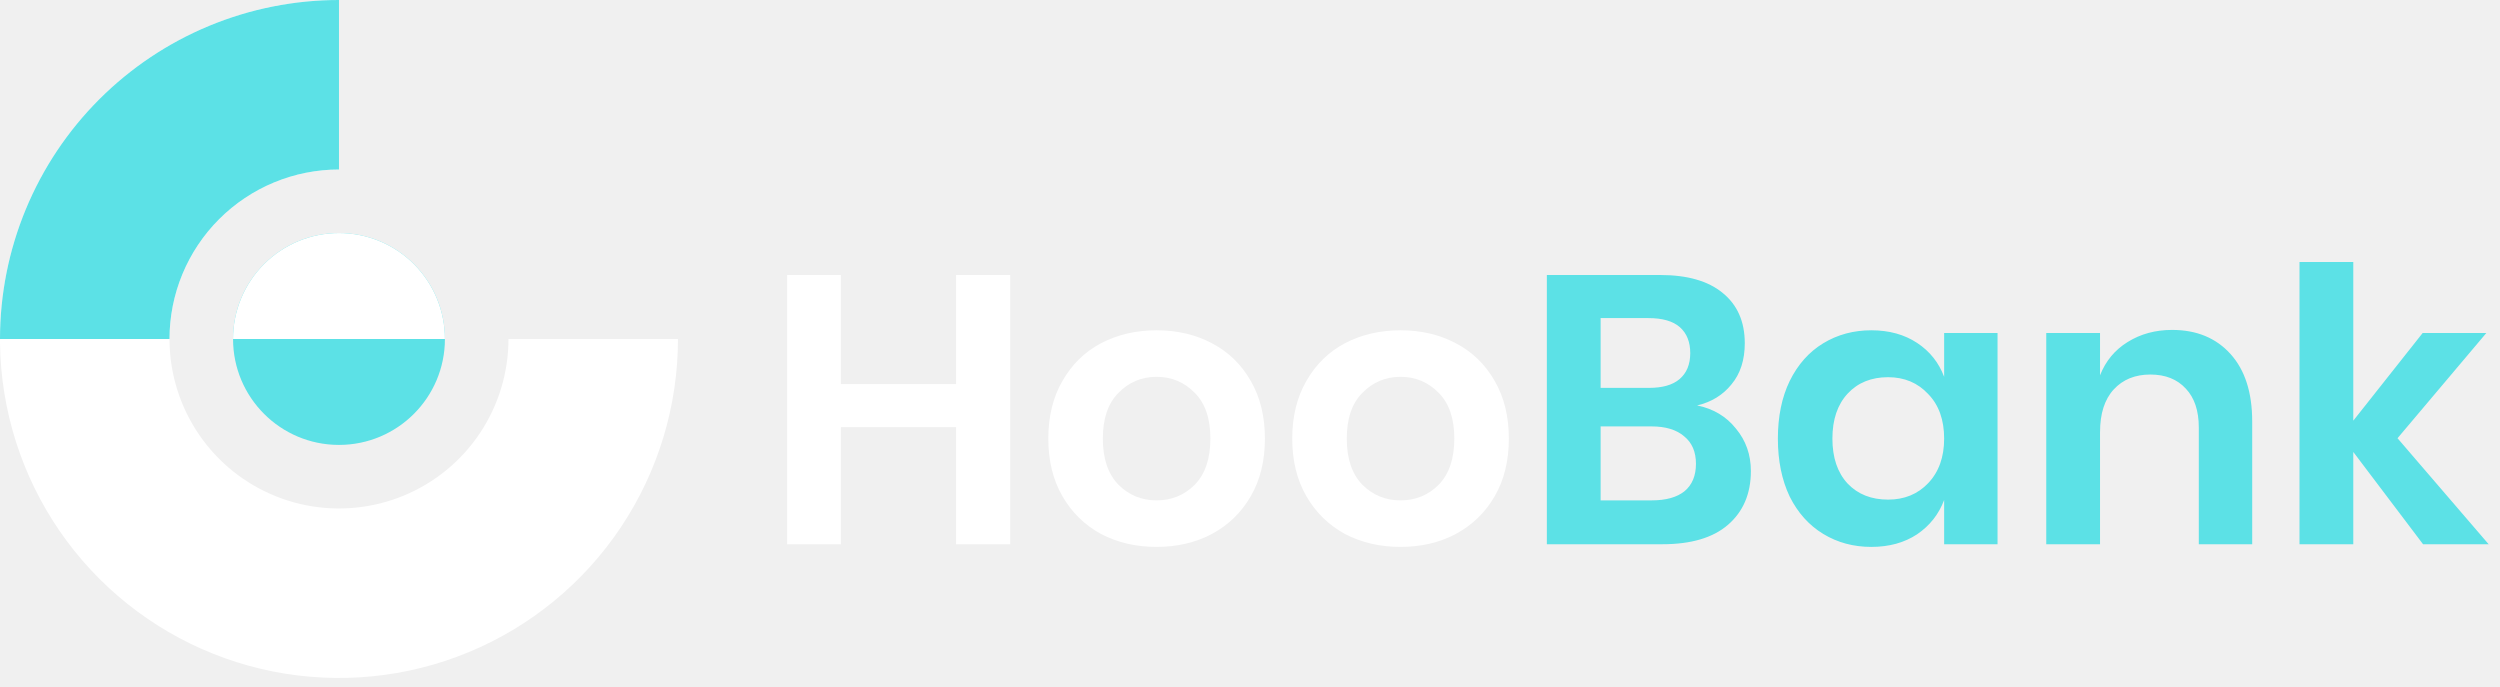
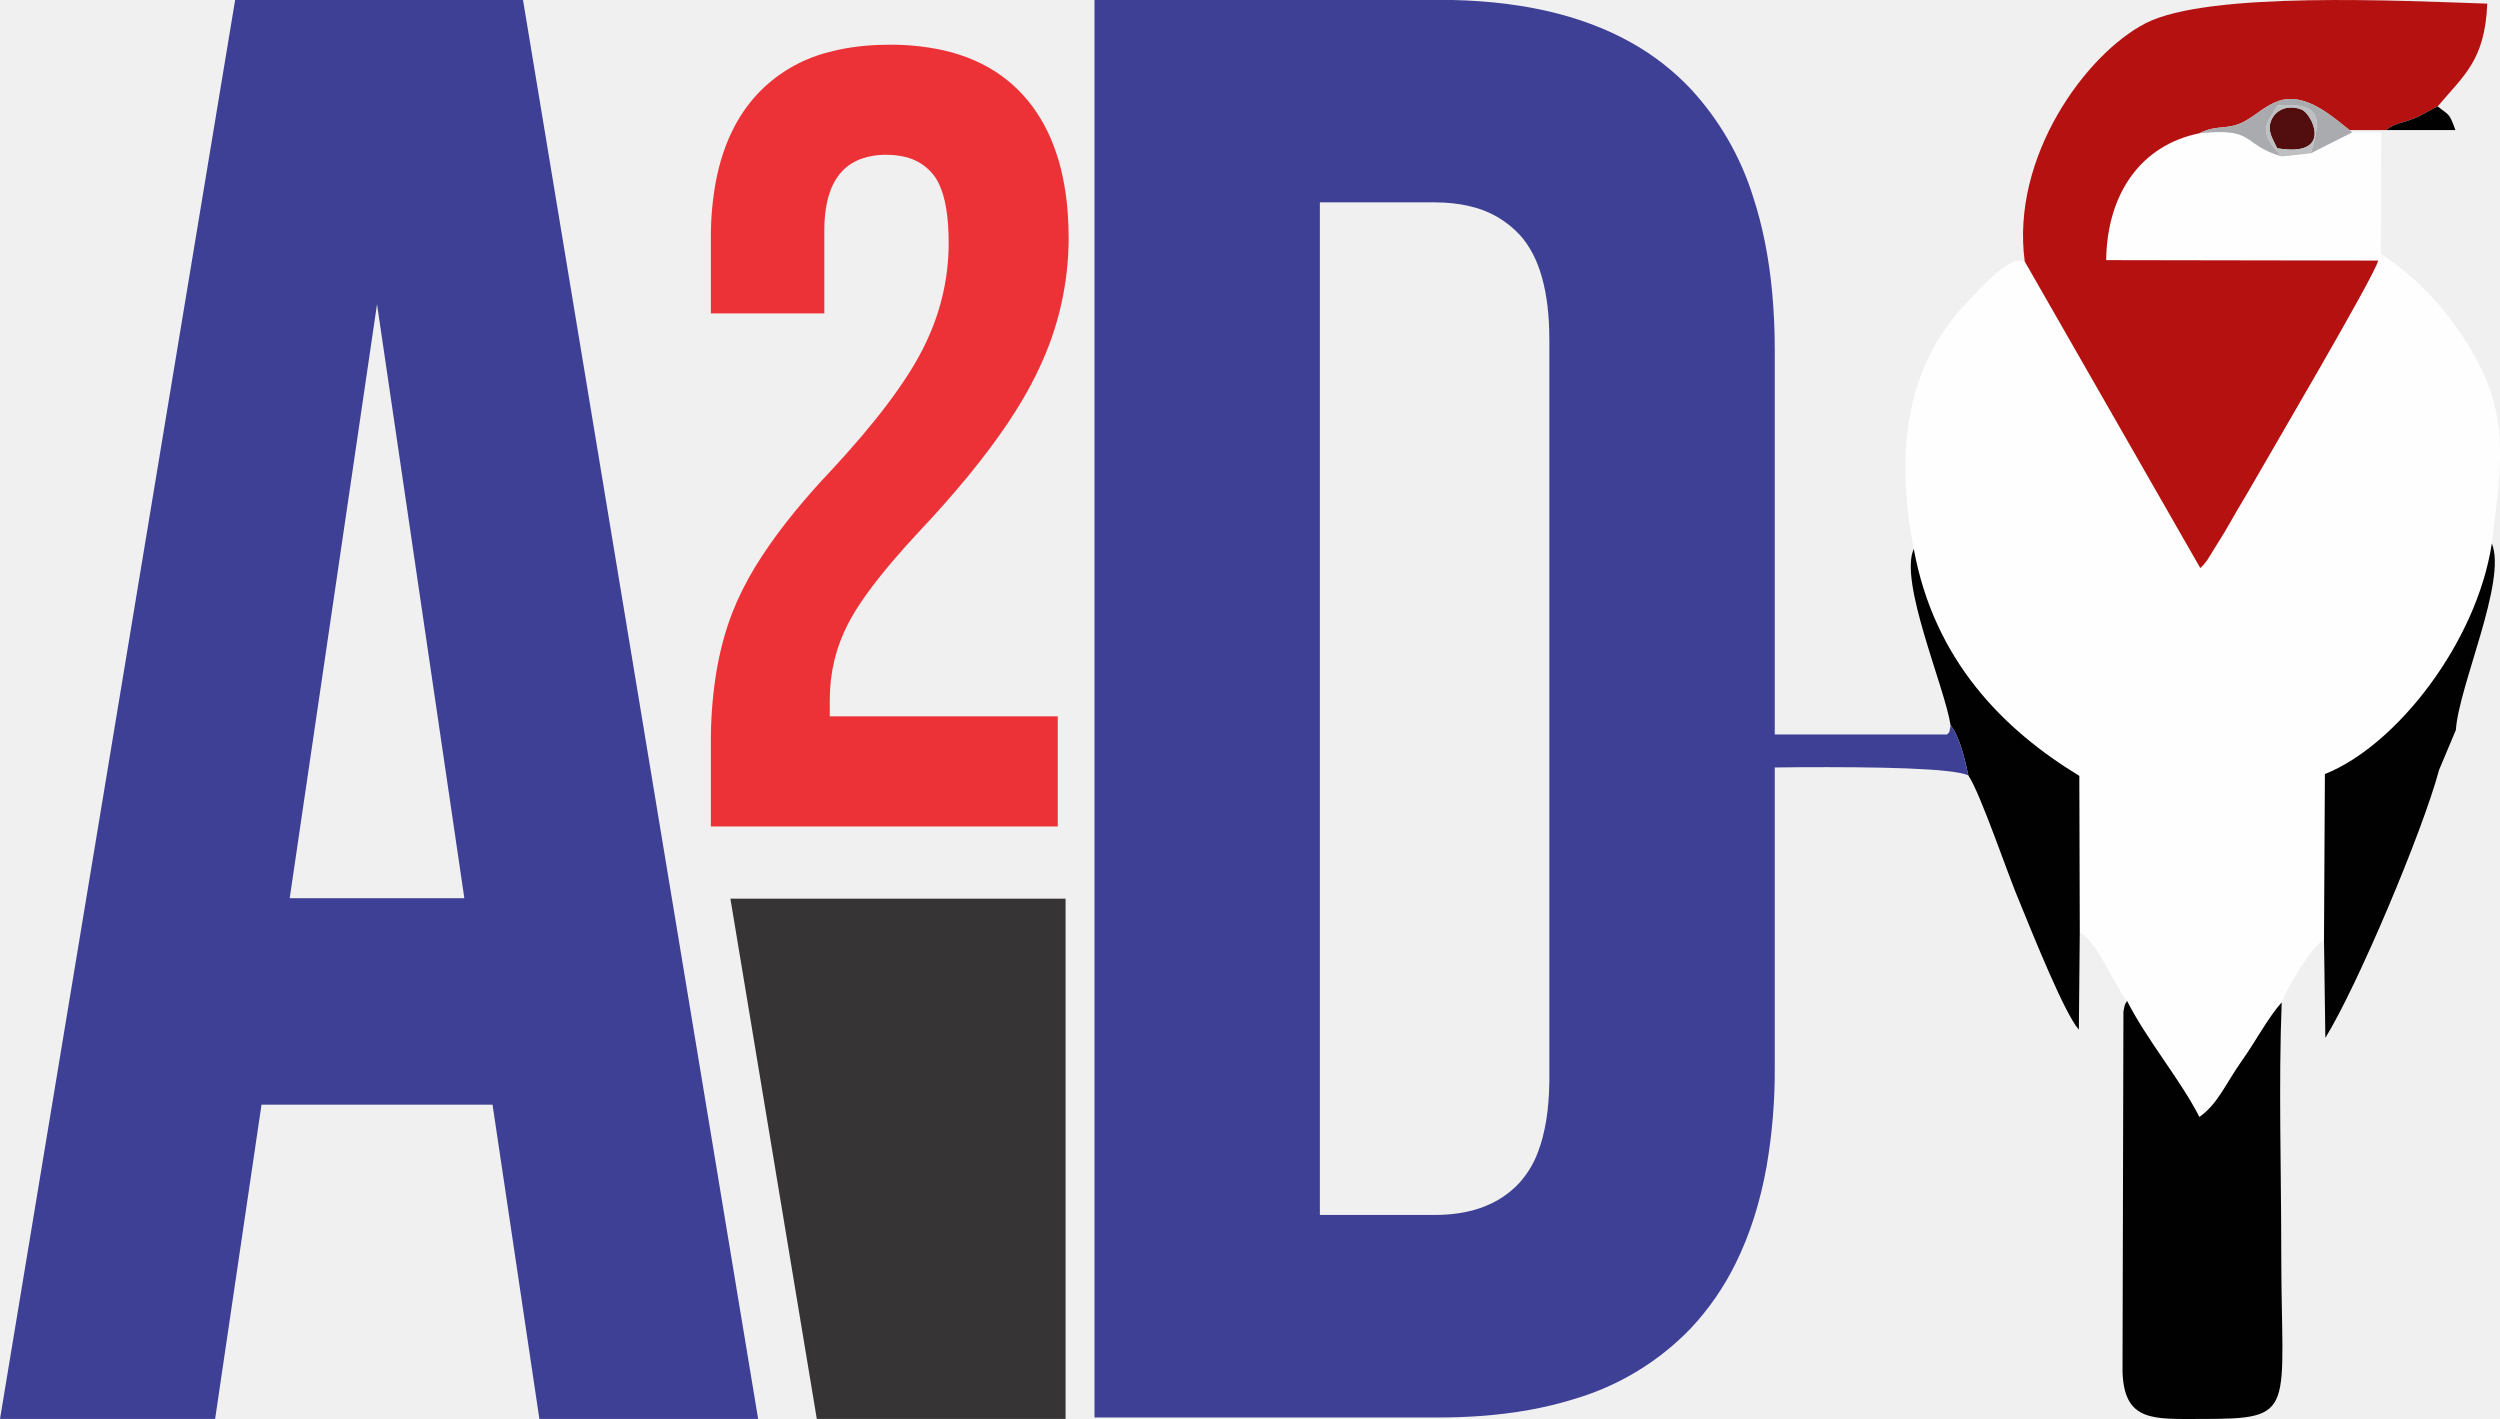
- <svg xmlns="http://www.w3.org/2000/svg" width="266" height="73" viewBox="0 0 266 73" fill="none">
-   <path d="M107.487 29.26V57.907H101.725V45.45H89.471V57.907H83.749V29.26H89.471V40.865H101.725V29.26H107.487ZM123.063 35.143C125.255 35.143 127.216 35.603 128.947 36.523C130.705 37.443 132.085 38.782 133.086 40.54C134.087 42.271 134.587 44.314 134.587 46.667C134.587 49.02 134.087 51.063 133.086 52.794C132.085 54.525 130.705 55.864 128.947 56.811C127.216 57.731 125.255 58.191 123.063 58.191C120.872 58.191 118.898 57.731 117.139 56.811C115.408 55.864 114.042 54.525 113.041 52.794C112.04 51.063 111.54 49.02 111.54 46.667C111.54 44.314 112.04 42.271 113.041 40.54C114.042 38.782 115.408 37.443 117.139 36.523C118.898 35.603 120.872 35.143 123.063 35.143ZM123.063 40.094C121.467 40.094 120.115 40.662 119.006 41.798C117.897 42.907 117.342 44.53 117.342 46.667C117.342 48.804 117.897 50.441 119.006 51.577C120.115 52.686 121.467 53.24 123.063 53.24C124.659 53.24 126.012 52.686 127.121 51.577C128.23 50.441 128.785 48.804 128.785 46.667C128.785 44.53 128.23 42.907 127.121 41.798C126.012 40.662 124.659 40.094 123.063 40.094ZM149.018 35.143C151.209 35.143 153.17 35.603 154.901 36.523C156.66 37.443 158.039 38.782 159.04 40.54C160.041 42.271 160.542 44.314 160.542 46.667C160.542 49.02 160.041 51.063 159.04 52.794C158.039 54.525 156.66 55.864 154.901 56.811C153.17 57.731 151.209 58.191 149.018 58.191C146.827 58.191 144.852 57.731 143.094 56.811C141.363 55.864 139.996 54.525 138.996 52.794C137.995 51.063 137.494 49.02 137.494 46.667C137.494 44.314 137.995 42.271 138.996 40.54C139.996 38.782 141.363 37.443 143.094 36.523C144.852 35.603 146.827 35.143 149.018 35.143ZM149.018 40.094C147.422 40.094 146.069 40.662 144.96 41.798C143.851 42.907 143.297 44.53 143.297 46.667C143.297 48.804 143.851 50.441 144.96 51.577C146.069 52.686 147.422 53.24 149.018 53.24C150.614 53.24 151.966 52.686 153.076 51.577C154.185 50.441 154.739 48.804 154.739 46.667C154.739 44.53 154.185 42.907 153.076 41.798C151.966 40.662 150.614 40.094 149.018 40.094Z" fill="white" />
-   <path d="M180.572 43.137C182.303 43.489 183.683 44.314 184.711 45.612C185.766 46.883 186.293 48.385 186.293 50.116C186.293 52.524 185.482 54.431 183.859 55.837C182.263 57.217 179.936 57.907 176.88 57.907H164.585V29.26H176.636C179.531 29.26 181.749 29.896 183.291 31.167C184.86 32.438 185.644 34.224 185.644 36.523C185.644 38.308 185.171 39.769 184.224 40.905C183.304 42.041 182.087 42.785 180.572 43.137ZM170.306 41.27H175.459C176.893 41.27 177.975 40.959 178.706 40.337C179.463 39.688 179.842 38.768 179.842 37.578C179.842 36.388 179.476 35.468 178.746 34.819C178.016 34.17 176.893 33.845 175.378 33.845H170.306V41.27ZM175.743 53.24C177.258 53.24 178.421 52.916 179.233 52.267C180.045 51.59 180.45 50.617 180.45 49.345C180.45 48.074 180.031 47.1 179.192 46.424C178.381 45.72 177.218 45.369 175.703 45.369H170.306V53.24H175.743ZM199.107 35.143C201 35.143 202.623 35.59 203.976 36.483C205.329 37.375 206.289 38.579 206.857 40.094V35.428H212.538V57.907H206.857V53.2C206.289 54.715 205.329 55.932 203.976 56.852C202.623 57.744 201 58.191 199.107 58.191C197.213 58.191 195.509 57.731 193.994 56.811C192.479 55.892 191.289 54.566 190.423 52.835C189.585 51.076 189.166 49.02 189.166 46.667C189.166 44.314 189.585 42.271 190.423 40.54C191.289 38.782 192.479 37.443 193.994 36.523C195.509 35.603 197.213 35.143 199.107 35.143ZM200.892 40.134C199.107 40.134 197.673 40.716 196.591 41.879C195.509 43.042 194.968 44.638 194.968 46.667C194.968 48.696 195.509 50.292 196.591 51.455C197.673 52.591 199.107 53.159 200.892 53.159C202.623 53.159 204.044 52.578 205.153 51.414C206.289 50.224 206.857 48.642 206.857 46.667C206.857 44.665 206.289 43.083 205.153 41.92C204.044 40.729 202.623 40.134 200.892 40.134ZM231.113 35.103C233.709 35.103 235.779 35.955 237.321 37.659C238.863 39.363 239.634 41.757 239.634 44.841V57.907H233.953V45.49C233.953 43.705 233.493 42.325 232.573 41.352C231.654 40.351 230.396 39.85 228.8 39.85C227.177 39.85 225.878 40.378 224.904 41.433C223.931 42.488 223.444 44.003 223.444 45.977V57.907H217.722V35.428H223.444V39.931C224.039 38.417 225.013 37.24 226.365 36.401C227.745 35.536 229.327 35.103 231.113 35.103ZM257.814 57.907L250.389 48.087V57.907H244.668V27.88H250.389V44.76L257.774 35.428H264.55L255.096 46.627L264.793 57.907H257.814Z" fill="#5CE1E6" />
-   <path d="M36.068 0C28.934 -8.50666e-08 21.961 2.115 16.03 6.079C10.098 10.042 5.475 15.675 2.745 22.265C0.016 28.856 -0.699 36.108 0.693 43.104C2.085 50.101 5.52 56.527 10.564 61.572C15.608 66.616 22.035 70.051 29.031 71.443C36.028 72.834 43.28 72.12 49.87 69.39C56.461 66.66 62.094 62.037 66.057 56.106C70.02 50.175 72.136 43.201 72.136 36.068L54.102 36.068C54.102 39.635 53.044 43.121 51.062 46.087C49.081 49.053 46.264 51.364 42.969 52.729C39.674 54.094 36.048 54.451 32.55 53.755C29.051 53.059 25.838 51.342 23.316 48.82C20.794 46.298 19.076 43.084 18.38 39.586C17.685 36.088 18.042 32.462 19.407 29.166C20.772 25.871 23.083 23.055 26.049 21.073C29.014 19.092 32.501 18.034 36.068 18.034L36.068 0Z" fill="white" />
-   <path d="M36.068 0C31.331 -5.64821e-08 26.641 0.933 22.265 2.745C17.889 4.558 13.913 7.215 10.564 10.564C7.215 13.913 4.558 17.889 2.745 22.265C0.933 26.641 -7.1519e-07 31.331 0 36.068L18.034 36.068C18.034 33.7 18.5 31.355 19.407 29.166C20.313 26.979 21.641 24.991 23.316 23.316C24.991 21.641 26.979 20.313 29.166 19.407C31.355 18.5 33.7 18.034 36.068 18.034L36.068 0Z" fill="#5CE1E6" />
-   <circle cx="36.068" cy="36.068" r="11.271" fill="#5CE1E6" />
-   <path d="M47.339 36.068C47.339 34.588 47.047 33.122 46.481 31.755C45.915 30.387 45.084 29.145 44.038 28.098C42.991 27.051 41.749 26.221 40.381 25.655C39.014 25.088 37.548 24.797 36.068 24.797C34.588 24.797 33.122 25.088 31.755 25.655C30.387 26.221 29.145 27.051 28.098 28.098C27.051 29.145 26.221 30.387 25.655 31.755C25.088 33.122 24.797 34.588 24.797 36.068L36.068 36.068H47.339Z" fill="white" />
+ <svg xmlns="http://www.w3.org/2000/svg" xmlns:ns1="https://boxy-svg.com" viewBox="0 0 54.97 31.2" style="shape-rendering:geometricPrecision; text-rendering:geometricPrecision; image-rendering:optimizeQuality; fill-rule:evenodd; clip-rule:evenodd">
+   <defs>
+     <style ns1:fonts="Bebas">@font-face { font-family: Bebas; font-variant: normal; font-style: normal; font-weight: normal; }</style>
+     <style type="text/css">.fil4 { fill: rgb(254, 254, 254); }.fil9 { fill: rgb(189, 191, 193); }.fil7 { fill: rgb(169, 171, 174); }.fil0 { fill: rgb(55, 52, 53); }.fil2 { fill: rgb(237, 50, 55); }.fil3 { fill: rgb(62, 64, 149); }.fil6 { fill: rgb(1, 1, 1); }.fil8 { fill: rgb(82, 14, 15); }.fil5 { fill: rgb(181, 17, 17); }.fil1 { fill: rgb(62, 64, 149); fill-rule: nonzero; }.fnt0 { font-weight: normal; font-size: 24.12px; font-family: Bebas; }.fnt1 { font-weight: normal; font-size: 44.58px; font-family: Bebas; }</style>
+   </defs>
+   <g id="Layer_x0020_1">
+     <polygon class="fil0" points="23.43,19.76 23.43,31.2 17.96,31.2 16.06,19.76 " />
+     <path class="fil1" d="M10.83 24.29l-5.08 0 -1.02 6.91 -4.73 0 5.17 -31.2 6.33 0 5.17 31.2 -4.81 0 -1.03 -6.91zm-0.62 -4.54l-1.92 -13.06 -1.92 13.06 3.84 0z" />
+     <g id="_1613227742848">
+       <path class="fil4" d="M44.52 5.75c-0.34,-0.13 -0.89,0.5 -1.26,0.89 -1.4,1.45 -1.58,3.39 -1.18,5.43 0.45,2.46 1.98,3.98 3.64,4.99l0.01 3.44c0.42,0.25 0.72,1.11 1.04,1.51 0.45,0.88 1.18,1.74 1.59,2.55 0.41,-0.29 0.57,-0.72 0.93,-1.23 0.3,-0.42 0.59,-0.97 0.88,-1.29 0.14,-0.36 0.65,-1.22 0.93,-1.38l0.02 -3.64c1.58,-0.63 3.34,-2.9 3.67,-5.07 0.17,-1.48 0.41,-2.61 -0.29,-3.96 -0.59,-1.11 -1.34,-1.88 -2.15,-2.41l0.01 -2.67 -0.64 0 -0.91 0.46 -0.64 0.07c-0.9,-0.27 -0.56,-0.64 -1.81,-0.51 -1.28,0.26 -2.03,1.32 -2.05,2.79l5.98 0.01c-0.04,0.27 -2.4,4.28 -2.88,5.12 -0.16,0.27 -0.31,0.52 -0.49,0.84l-0.39 0.63c-0.1,0.13 -0.06,0.08 -0.15,0.17l-3.86 -6.74z" />
+       <path class="fil5" d="M44.52 5.75l3.86 6.74c0.09,-0.09 0.05,-0.04 0.15,-0.17l0.39 -0.63c0.18,-0.32 0.33,-0.57 0.49,-0.84 0.48,-0.84 2.84,-4.85 2.88,-5.12l-5.98 -0.01c0.02,-1.47 0.77,-2.53 2.05,-2.79 0.39,-0.2 0.62,-0.06 0.99,-0.26 0.26,-0.14 0.46,-0.35 0.75,-0.45 0.59,-0.2 1.18,0.34 1.56,0.64l0.8 0c0.23,-0.16 0.31,-0.14 0.58,-0.24 0.26,-0.1 0.34,-0.18 0.56,-0.28 0.57,-0.68 1.04,-1.01 1.09,-2.26 -1.85,-0.06 -6.13,-0.28 -7.51,0.43 -1.31,0.67 -2.97,2.94 -2.66,5.24z" />
+       <path class="fil6" d="M50.17 22.04c-0.29,0.32 -0.58,0.87 -0.88,1.29 -0.36,0.51 -0.52,0.94 -0.93,1.23 -0.41,-0.81 -1.14,-1.67 -1.59,-2.55 -0.06,0.1 -0.04,0.04 -0.08,0.23l-0.02 7.91c0.03,1.12 0.68,1.05 1.72,1.05 2.15,0 1.77,-0.12 1.77,-3.69 0,-1.8 -0.06,-3.69 0.01,-5.47z" />
+       <path class="fil6" d="M51.1 20.66l0.03 2.16c0.7,-1.13 2.14,-4.54 2.5,-5.89l0.37 -0.88c0.06,-0.96 1.13,-3.29 0.79,-4.1 -0.33,2.17 -2.09,4.44 -3.67,5.07l-0.02 3.64z" />
+       <path class="fil6" d="M42.89 15.95c0.21,0.26 0.32,0.78 0.39,1.1 0.28,0.42 0.88,2.22 1.15,2.84 0.25,0.61 0.97,2.41 1.28,2.75l0.02 -2.14 -0.01 -3.44c-1.66,-1.01 -3.19,-2.53 -3.64,-4.99 -0.33,0.72 0.68,3.03 0.81,3.88z" />
+       <path class="fil3" d="M35.39 16.15l0 0.78c1.24,0 7.21,-0.2 7.89,0.12 -0.07,-0.32 -0.18,-0.84 -0.39,-1.1 -0.04,0.2 -0.01,0.12 -0.08,0.2l-7.42 0z" />
+       <path class="fil7" d="M48.36 2.93c1.25,-0.13 0.91,0.24 1.81,0.51 -0.02,-0.02 -0.05,-0.05 -0.06,-0.06l-0.11 -0.13c-0.3,-0.4 -0.17,-0.53 0.08,-0.93 1.04,-0.08 0.93,0.36 0.73,1.05l0.91 -0.46 -0.06 -0.05c-0.38,-0.3 -0.97,-0.84 -1.56,-0.64 -0.29,0.1 -0.49,0.31 -0.75,0.45 -0.37,0.2 -0.6,0.06 -0.99,0.26z" />
+       <path class="fil8" d="M50.61 2.41c-0.33,-0.13 -0.6,0.03 -0.68,0.26 -0.08,0.23 0.06,0.41 0.14,0.59 1.25,0.21 0.77,-0.76 0.54,-0.85z" />
+       <path class="fil6" d="M52.46 2.86l1.53 0c-0.14,-0.39 -0.14,-0.32 -0.39,-0.52 -0.22,0.1 -0.3,0.18 -0.56,0.28 -0.27,0.1 -0.35,0.08 -0.58,0.24z" />
+       <path class="fil9" d="M50.07 3.26c-0.08,-0.18 -0.22,-0.36 -0.14,-0.59 0.08,-0.23 0.35,-0.39 0.68,-0.26 0.23,0.09 0.71,1.06 -0.54,0.85zm0.1 0.18l0.64 -0.07c0.2,-0.69 0.31,-1.13 -0.73,-1.05 -0.25,0.4 -0.38,0.53 -0.08,0.93l0.11 0.13c0.01,0.01 0.04,0.04 0.06,0.06z" />
+     </g>
+     <g id="svgGroup" stroke-linecap="round" fill-rule="evenodd" font-size="9pt" stroke="#ffffff" stroke-width="0" fill="#3e4095" style="stroke: rgb(255, 255, 255); stroke-width: 0; fill: rgb(62, 64, 149);" transform="matrix(0.450541, 0, 0, 0.445296, 24.06543, -0.003811)">
+       <path d="M 0 70.001 L 0 0.001 L 16.8 0.001 Q 22.53 0.001 26.258 2.149 A 12.152 12.152 0 0 1 29.1 4.401 A 14.033 14.033 0 0 1 32.143 9.725 Q 32.837 11.864 33.075 14.458 A 31.07 31.07 0 0 1 33.2 17.301 L 33.2 52.701 A 28.154 28.154 0 0 1 32.8 57.613 Q 32.325 60.288 31.287 62.4 A 13.197 13.197 0 0 1 29.1 65.601 A 12.931 12.931 0 0 1 23.389 69.097 Q 21.324 69.747 18.823 69.929 A 27.789 27.789 0 0 1 16.8 70.001 L 0 70.001 Z M 11 60.001 L 16.6 60.001 Q 19.044 60.001 20.464 58.689 A 4.571 4.571 0 0 0 20.75 58.401 A 4.717 4.717 0 0 0 21.648 56.883 Q 22.165 55.515 22.198 53.48 A 17.299 17.299 0 0 0 22.2 53.201 L 22.2 16.801 Q 22.2 13.201 20.75 11.601 A 4.697 4.697 0 0 0 18.309 10.19 Q 17.54 10.004 16.629 10.001 A 9.11 9.11 0 0 0 16.6 10.001 L 11 10.001 L 11 60.001 Z" vector-effect="non-scaling-stroke" />
+     </g>
+     <g id="g-1" stroke-linecap="round" fill-rule="evenodd" font-size="9pt" stroke="#ffffff" stroke-width="0" fill="#ed3237" style="stroke: rgb(255, 255, 255); stroke-width: 0; fill: rgb(237, 50, 55);" transform="matrix(0.239858, 0, 0, 0.242089, 15.63021, 0.983062)">
+       <path d="M 0.001 71.001 L 0.001 63.401 A 39.2 39.2 0 0 1 0.428 57.455 Q 0.922 54.239 1.987 51.535 A 22.933 22.933 0 0 1 2.401 50.551 A 29.359 29.359 0 0 1 4.675 46.467 Q 5.989 44.469 7.757 42.334 A 69.674 69.674 0 0 1 11.001 38.701 Q 17.101 32.201 19.451 27.601 Q 21.801 23.001 21.801 18.001 Q 21.801 14.435 20.89 12.596 A 4.327 4.327 0 0 0 20.351 11.751 A 4.668 4.668 0 0 0 17.719 10.172 A 7.217 7.217 0 0 0 16.101 10.001 A 6.668 6.668 0 0 0 13.64 10.419 Q 10.737 11.566 10.435 15.863 A 14.845 14.845 0 0 0 10.401 16.901 L 10.401 24.401 L 0.001 24.401 L 0.001 17.601 A 27.602 27.602 0 0 1 0.431 12.561 Q 0.96 9.718 2.137 7.485 A 13.766 13.766 0 0 1 4.201 4.551 A 13.5 13.5 0 0 1 10.73 0.695 Q 12.918 0.098 15.533 0.014 A 27.056 27.056 0 0 1 16.401 0.001 A 22.43 22.43 0 0 1 21.241 0.491 Q 24.356 1.179 26.663 2.836 A 12.768 12.768 0 0 1 28.601 4.551 Q 32.165 8.412 32.704 15.118 A 30.974 30.974 0 0 1 32.801 17.601 A 27.448 27.448 0 0 1 30.12 29.337 A 32.024 32.024 0 0 1 29.751 30.101 Q 27.701 34.199 23.643 39.11 A 97.39 97.39 0 0 1 19.201 44.101 A 82.465 82.465 0 0 0 16.697 46.871 Q 13.822 50.215 12.601 52.551 Q 10.901 55.801 10.901 59.501 L 10.901 61.001 L 31.801 61.001 L 31.801 71.001 L 0.001 71.001 Z" vector-effect="non-scaling-stroke" />
+     </g>
+   </g>
</svg>
